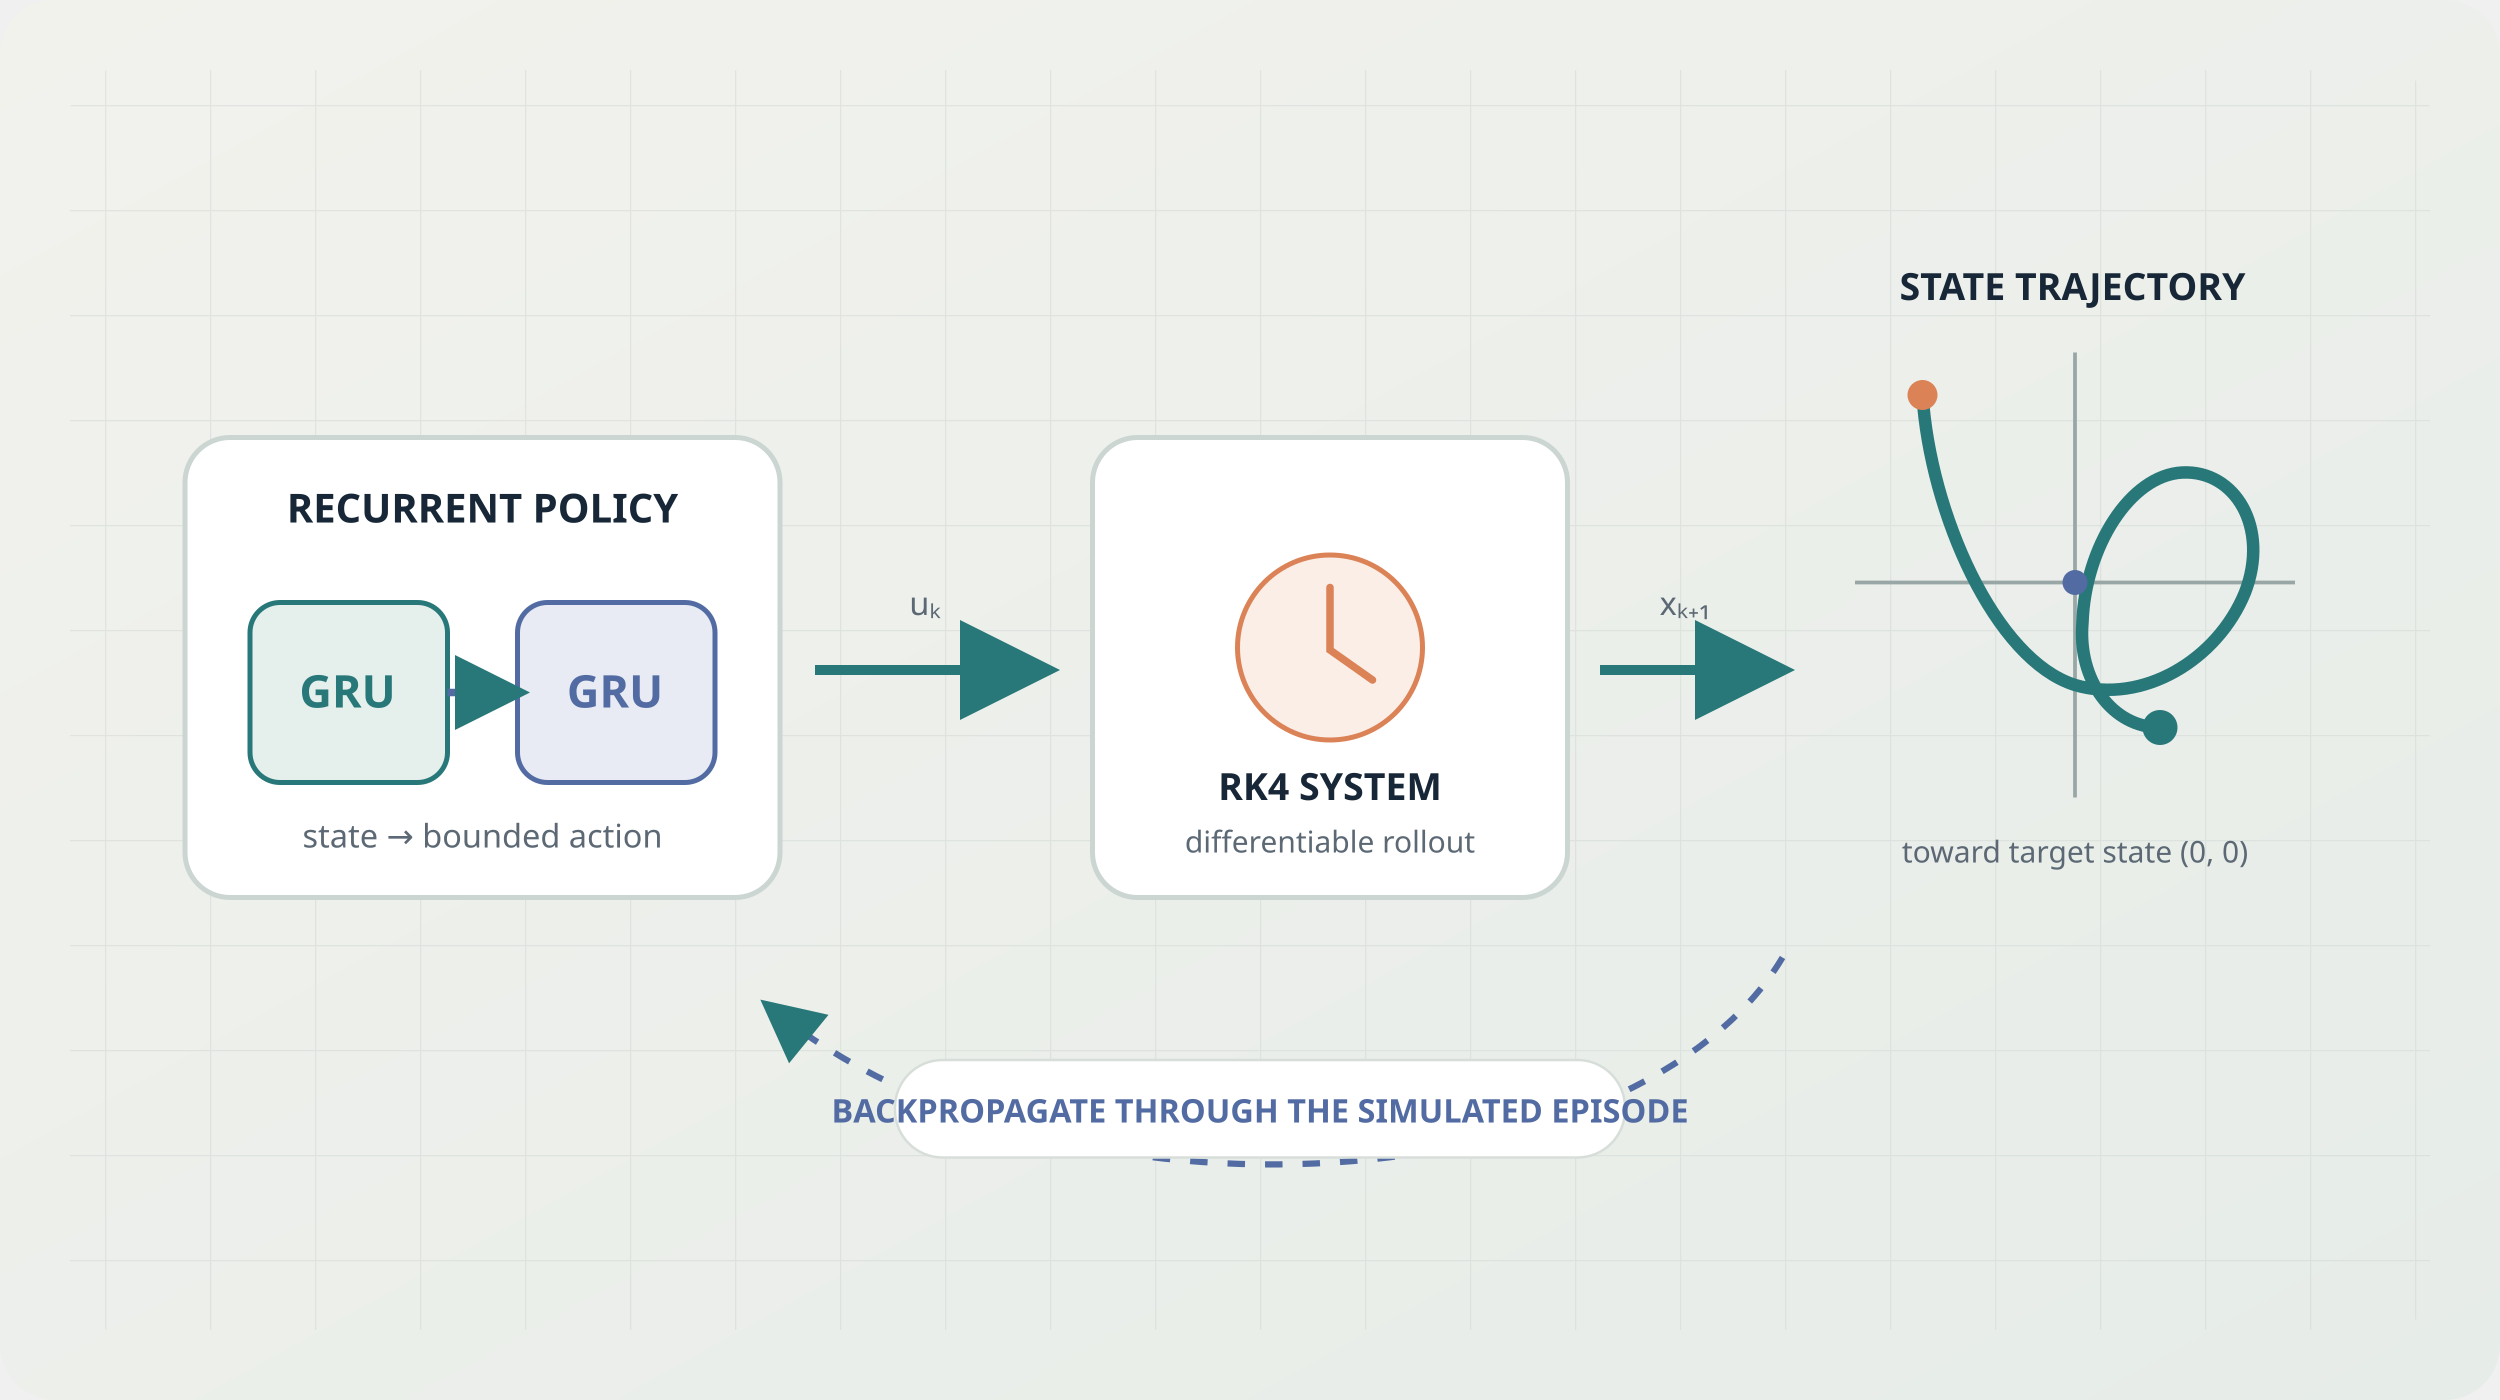
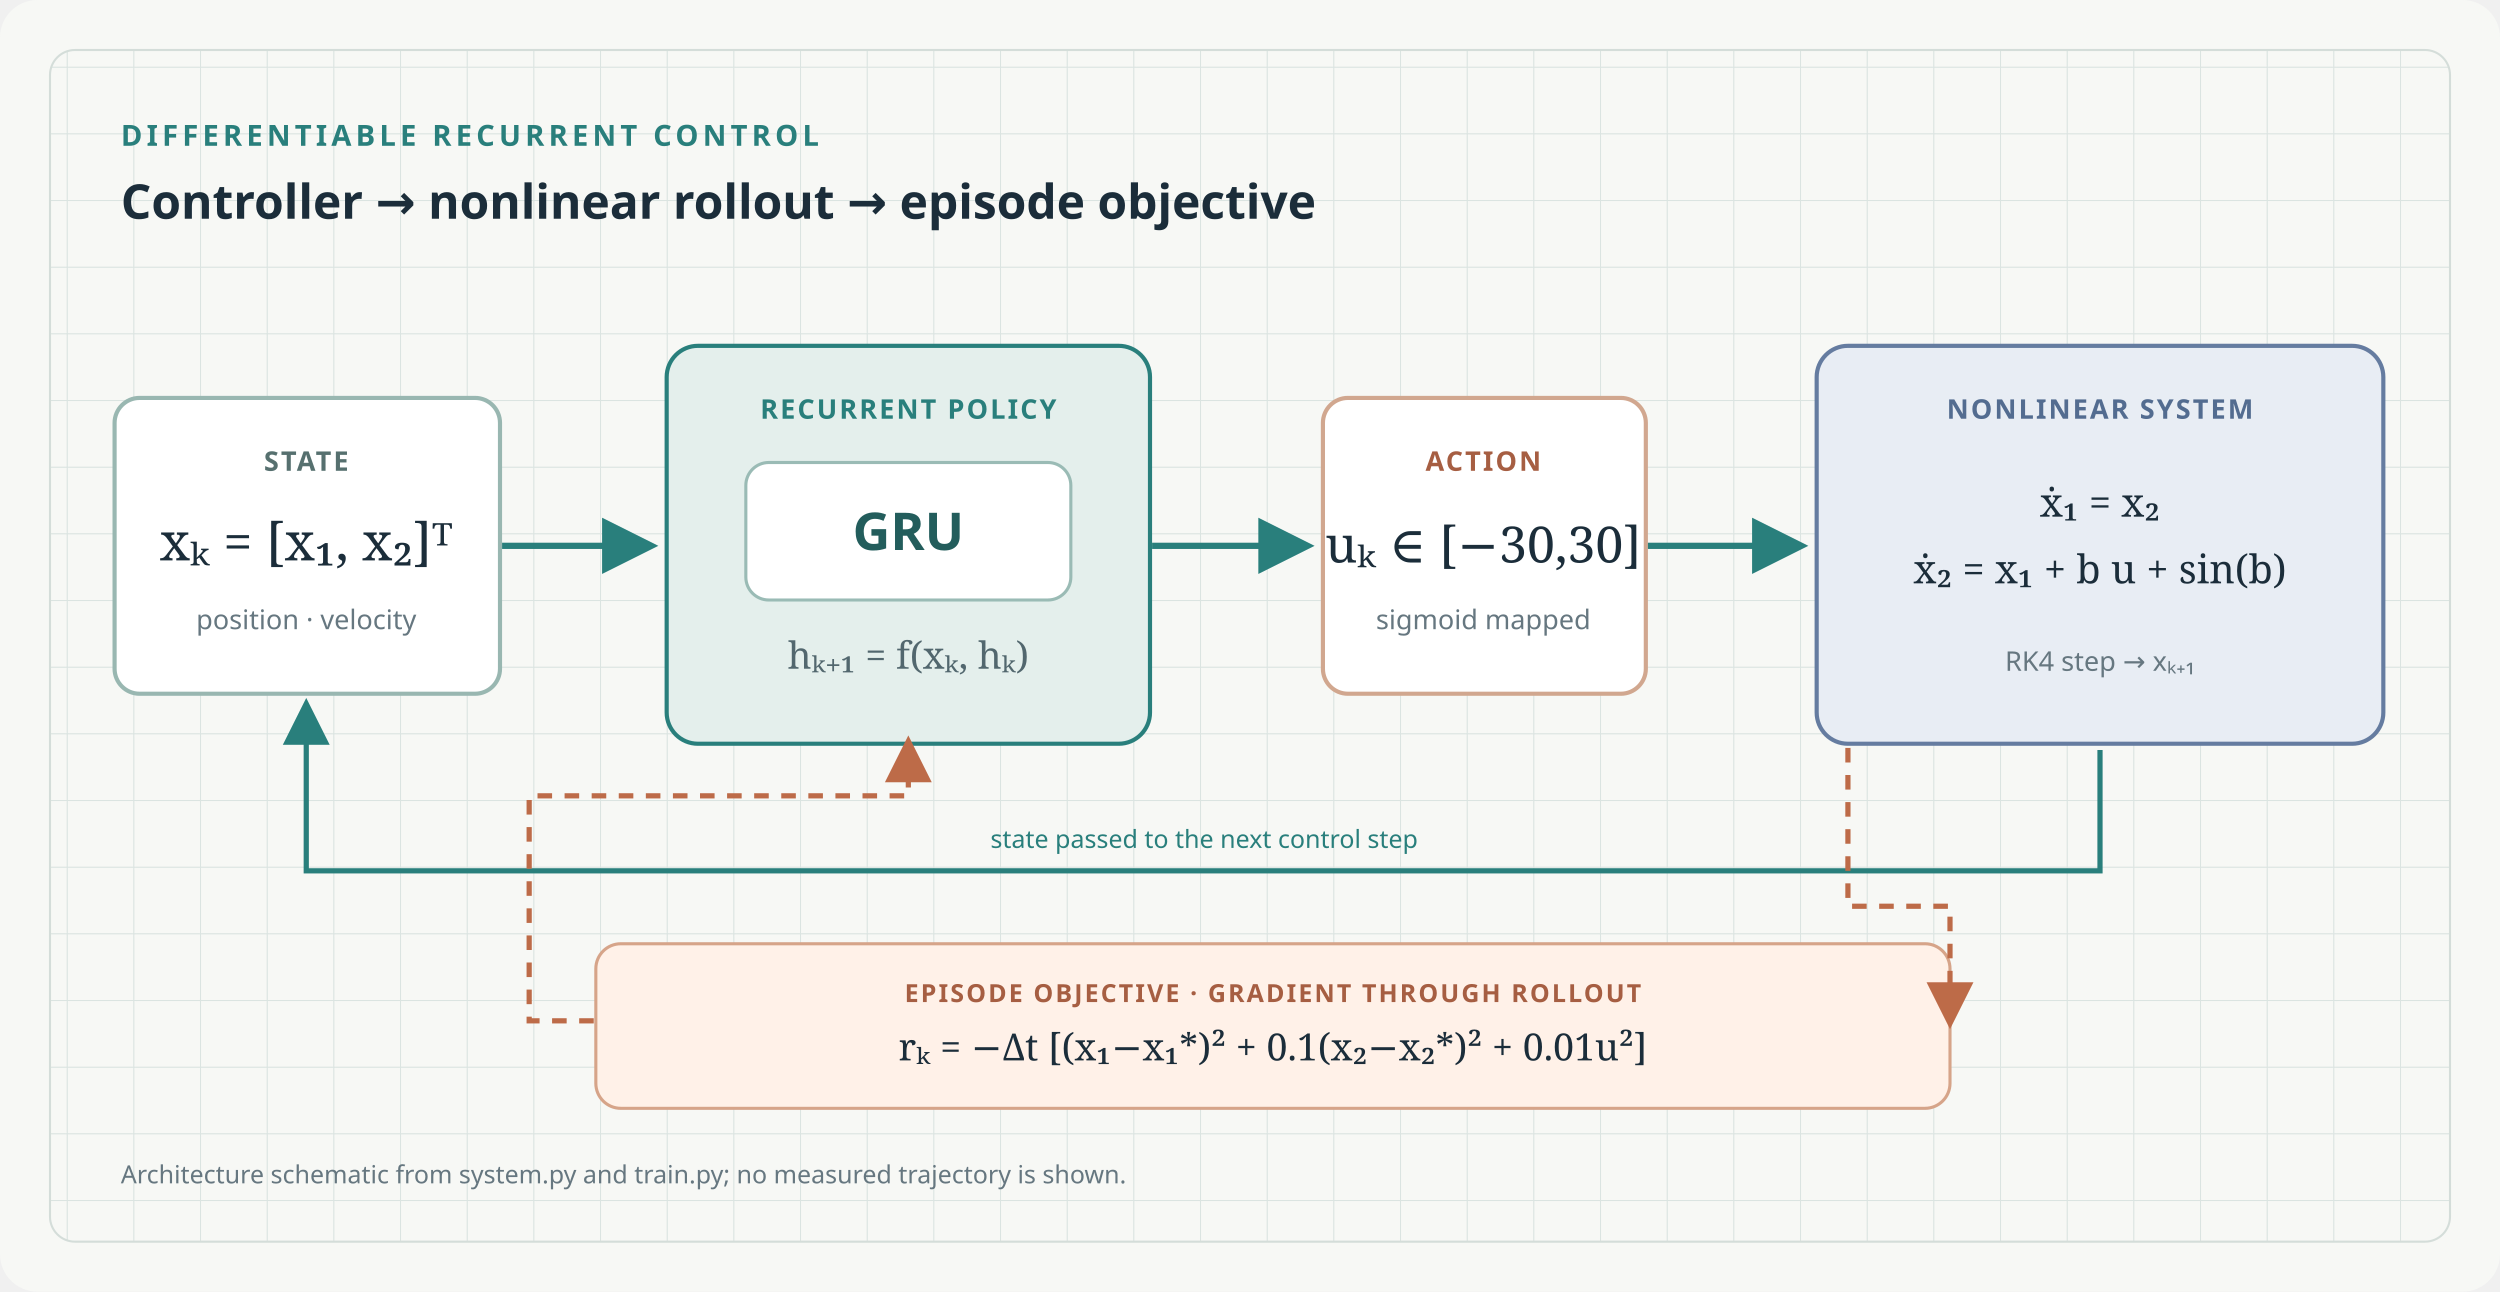
- <svg xmlns="http://www.w3.org/2000/svg" viewBox="0 0 1000 560" role="img" aria-labelledby="title desc">
+ <svg xmlns="http://www.w3.org/2000/svg" viewBox="0 0 1200 620" role="img" aria-labelledby="title desc">
  <defs>
-     <pattern id="grid" width="42" height="42" patternUnits="userSpaceOnUse">
-       <path d="M42 0H0V42" fill="none" stroke="#cbd2cf" stroke-width="1" opacity=".42" />
+     <pattern id="grid" width="32" height="32" patternUnits="userSpaceOnUse">
+       <path d="M32 0H0V32" fill="none" stroke="#dbe4e1" />
    </pattern>
-     <linearGradient id="bg" x1="0" x2="1" y1="0" y2="1">
-       <stop stop-color="#f2f2ed" />
-       <stop offset="1" stop-color="#e6ece8" />
-     </linearGradient>
-     <marker id="arrow" markerWidth="10" markerHeight="10" refX="8" refY="5" orient="auto">
-       <path d="M0 0 10 5 0 10z" fill="#287879" />
+     <marker id="a" markerWidth="9" markerHeight="9" refX="7" refY="4.5" orient="auto">
+       <path d="M0 0 9 4.5 0 9z" fill="#297f7c" />
+     </marker>
+     <marker id="b" markerWidth="9" markerHeight="9" refX="7" refY="4.5" orient="auto">
+       <path d="M0 0 9 4.5 0 9z" fill="#bd6b48" />
    </marker>
  </defs>
-   <rect width="1000" height="560" rx="22" fill="url(#bg)" />
-   <rect x="28" y="28" width="944" height="504" rx="17" fill="url(#grid)" />
-   <g transform="translate(74 175)">
-     <rect width="238" height="184" rx="18" fill="#fff" stroke="#cbd5d2" stroke-width="2" />
-     <text x="119" y="34" text-anchor="middle" font-family="system-ui,sans-serif" font-weight="700" font-size="16" fill="#182737">RECURRENT POLICY</text>
-     <rect x="26" y="66" width="79" height="72" rx="12" fill="#e5efec" stroke="#287879" stroke-width="2" />
-     <rect x="133" y="66" width="79" height="72" rx="12" fill="#e8ebf4" stroke="#526ca3" stroke-width="2" />
-     <text x="65" y="108" text-anchor="middle" font-family="system-ui,sans-serif" font-weight="700" font-size="18" fill="#287879">GRU</text>
-     <text x="172" y="108" text-anchor="middle" font-family="system-ui,sans-serif" font-weight="700" font-size="18" fill="#526ca3">GRU</text>
-     <path d="M105 102h27" stroke="#526ca3" stroke-width="3" marker-end="url(#arrow)" />
-     <text x="119" y="164" text-anchor="middle" font-family="system-ui,sans-serif" font-size="13" fill="#5c6975">state → bounded action</text>
-   </g>
-   <path d="M326 268h90" stroke="#287879" stroke-width="4" marker-end="url(#arrow)" />
-   <text x="370" y="246" text-anchor="middle" font-family="system-ui,sans-serif" font-size="13" fill="#5c6975">uₖ</text>
-   <g transform="translate(437 175)">
-     <rect width="190" height="184" rx="18" fill="#fff" stroke="#cbd5d2" stroke-width="2" />
-     <circle cx="95" cy="84" r="37" fill="#faeee7" stroke="#db8257" stroke-width="2" />
-     <path d="M95 60v25l17 12" fill="none" stroke="#db8257" stroke-width="3" stroke-linecap="round" />
-     <text x="95" y="145" text-anchor="middle" font-family="system-ui,sans-serif" font-weight="700" font-size="15" fill="#182737">RK4 SYSTEM</text>
-     <text x="95" y="166" text-anchor="middle" font-family="system-ui,sans-serif" font-size="12" fill="#5c6975">differentiable rollout</text>
-   </g>
-   <path d="M640 268h70" stroke="#287879" stroke-width="4" marker-end="url(#arrow)" />
-   <text x="674" y="246" text-anchor="middle" font-family="system-ui,sans-serif" font-size="13" fill="#5c6975">xₖ₊₁</text>
-   <g transform="translate(724 95)">
-     <text x="105" y="25" text-anchor="middle" font-family="system-ui,sans-serif" font-weight="700" font-size="15" fill="#182737">STATE TRAJECTORY</text>
-     <path d="M18 138h176M106 46v178" stroke="#98a6a6" stroke-width="1.5" />
-     <path d="M45 63c3 47 29 106 61 116 27 8 57-10 68-37 10-26-4-49-25-48-21 1-39 30-40 60-2 23 12 42 31 42" fill="none" stroke="#287879" stroke-width="5" stroke-linecap="round" />
-     <circle cx="45" cy="63" r="6" fill="#db8257" />
-     <circle cx="140" cy="196" r="7" fill="#287879" />
-     <circle cx="106" cy="138" r="5" fill="#526ca3" />
-     <text x="106" y="250" text-anchor="middle" font-family="system-ui,sans-serif" font-size="12" fill="#5c6975">toward target state (0, 0)</text>
-   </g>
-   <path d="M713 383c-57 96-287 116-405 20" fill="none" stroke="#526ca3" stroke-width="2.5" stroke-dasharray="7 8" marker-end="url(#arrow)" />
-   <rect x="358" y="424" width="292" height="39" rx="19" fill="#fff" stroke="#d7deda" />
-   <text x="504" y="449" text-anchor="middle" font-family="system-ui,sans-serif" font-size="13" font-weight="650" fill="#526ca3">BACKPROPAGATE THROUGH THE SIMULATED EPISODE</text>
+   <rect width="1200" height="620" rx="18" fill="#f7f8f5" />
+   <rect x="24" y="24" width="1152" height="572" rx="12" fill="url(#grid)" stroke="#d4ddd9" />
+   <text x="58" y="70" font-family="system-ui,sans-serif" font-size="14" font-weight="700" letter-spacing="2" fill="#297f7c">DIFFERENTIABLE RECURRENT CONTROL</text>
+   <text x="58" y="105" font-family="system-ui,sans-serif" font-size="23" font-weight="700" fill="#1b2d3a">Controller → nonlinear rollout → episode objective</text>
+   <rect x="55" y="191" width="185" height="142" rx="12" fill="#fff" stroke="#99b7b1" stroke-width="2" />
+   <text x="147" y="226" text-anchor="middle" font-family="system-ui,sans-serif" font-size="13" font-weight="700" letter-spacing="1" fill="#56706f">STATE</text>
+   <text x="147" y="269" text-anchor="middle" font-family="Georgia,serif" font-size="25" fill="#1b2d3a">xₖ = [x₁, x₂]ᵀ</text>
+   <text x="147" y="302" text-anchor="middle" font-family="system-ui,sans-serif" font-size="13" fill="#667780">position · velocity</text>
+   <path d="M241 262H310" stroke="#297f7c" stroke-width="3" marker-end="url(#a)" />
+   <rect x="320" y="166" width="232" height="191" rx="15" fill="#e4efec" stroke="#297f7c" stroke-width="2" />
+   <text x="436" y="201" text-anchor="middle" font-family="system-ui,sans-serif" font-size="13" font-weight="700" letter-spacing="1" fill="#297f7c">RECURRENT POLICY</text>
+   <rect x="358" y="222" width="156" height="66" rx="11" fill="#fff" stroke="#9abbb5" stroke-width="1.5" />
+   <text x="436" y="264" text-anchor="middle" font-family="system-ui,sans-serif" font-size="25" font-weight="700" fill="#235d5c">GRU</text>
+   <text x="436" y="321" text-anchor="middle" font-family="Georgia,serif" font-size="18" fill="#52676e">hₖ₊₁ = f(xₖ, hₖ)</text>
+   <path d="M553 262H625" stroke="#297f7c" stroke-width="3" marker-end="url(#a)" />
+   <rect x="635" y="191" width="155" height="142" rx="12" fill="#fff" stroke="#d1a78f" stroke-width="2" />
+   <text x="712" y="226" text-anchor="middle" font-family="system-ui,sans-serif" font-size="13" font-weight="700" letter-spacing="1" fill="#a65e42">ACTION</text>
+   <text x="712" y="270" text-anchor="middle" font-family="Georgia,serif" font-size="24" fill="#1b2d3a">uₖ ∈ [−30,30]</text>
+   <text x="712" y="302" text-anchor="middle" font-family="system-ui,sans-serif" font-size="13" fill="#667780">sigmoid mapped</text>
+   <path d="M791 262H862" stroke="#297f7c" stroke-width="3" marker-end="url(#a)" />
+   <rect x="872" y="166" width="272" height="191" rx="15" fill="#e8edf4" stroke="#657ca0" stroke-width="2" />
+   <text x="1008" y="201" text-anchor="middle" font-family="system-ui,sans-serif" font-size="13" font-weight="700" letter-spacing="1" fill="#536c90">NONLINEAR SYSTEM</text>
+   <text x="1008" y="248" text-anchor="middle" font-family="Georgia,serif" font-size="19" fill="#1b2d3a">ẋ₁ = x₂</text>
+   <text x="1008" y="280" text-anchor="middle" font-family="Georgia,serif" font-size="19" fill="#1b2d3a">ẋ₂ = x₁ + b u + sin(b)</text>
+   <text x="1008" y="322" text-anchor="middle" font-family="system-ui,sans-serif" font-size="13" fill="#667780">RK4 step → xₖ₊₁</text>
+   <path d="M1008 360V418H147V340" fill="none" stroke="#297f7c" stroke-width="2.5" marker-end="url(#a)" />
+   <text x="578" y="407" text-anchor="middle" font-family="system-ui,sans-serif" font-size="12" fill="#297f7c">state passed to the next control step</text>
+   <rect x="286" y="453" width="650" height="79" rx="12" fill="#fff1e8" stroke="#d6a489" stroke-width="1.5" />
+   <text x="611" y="481" text-anchor="middle" font-family="system-ui,sans-serif" font-size="12" font-weight="700" letter-spacing="1" fill="#a65e42">EPISODE OBJECTIVE · GRADIENT THROUGH ROLLOUT</text>
+   <text x="611" y="509" text-anchor="middle" font-family="Georgia,serif" font-size="18" fill="#1b2d3a">rₖ = −Δt [(x₁−x₁*)² + 0.1(x₂−x₂*)² + 0.01u²]</text>
+   <path d="M887 359V435H936V489" fill="none" stroke="#bd6b48" stroke-width="2.5" stroke-dasharray="7 6" marker-end="url(#b)" />
+   <path d="M285 490H254V382H436V358" fill="none" stroke="#bd6b48" stroke-width="2.5" stroke-dasharray="7 6" marker-end="url(#b)" />
+   <text x="58" y="568" font-family="system-ui,sans-serif" font-size="12" fill="#667780">Architecture schematic from system.py and train.py; no measured trajectory is shown.</text>
</svg>
